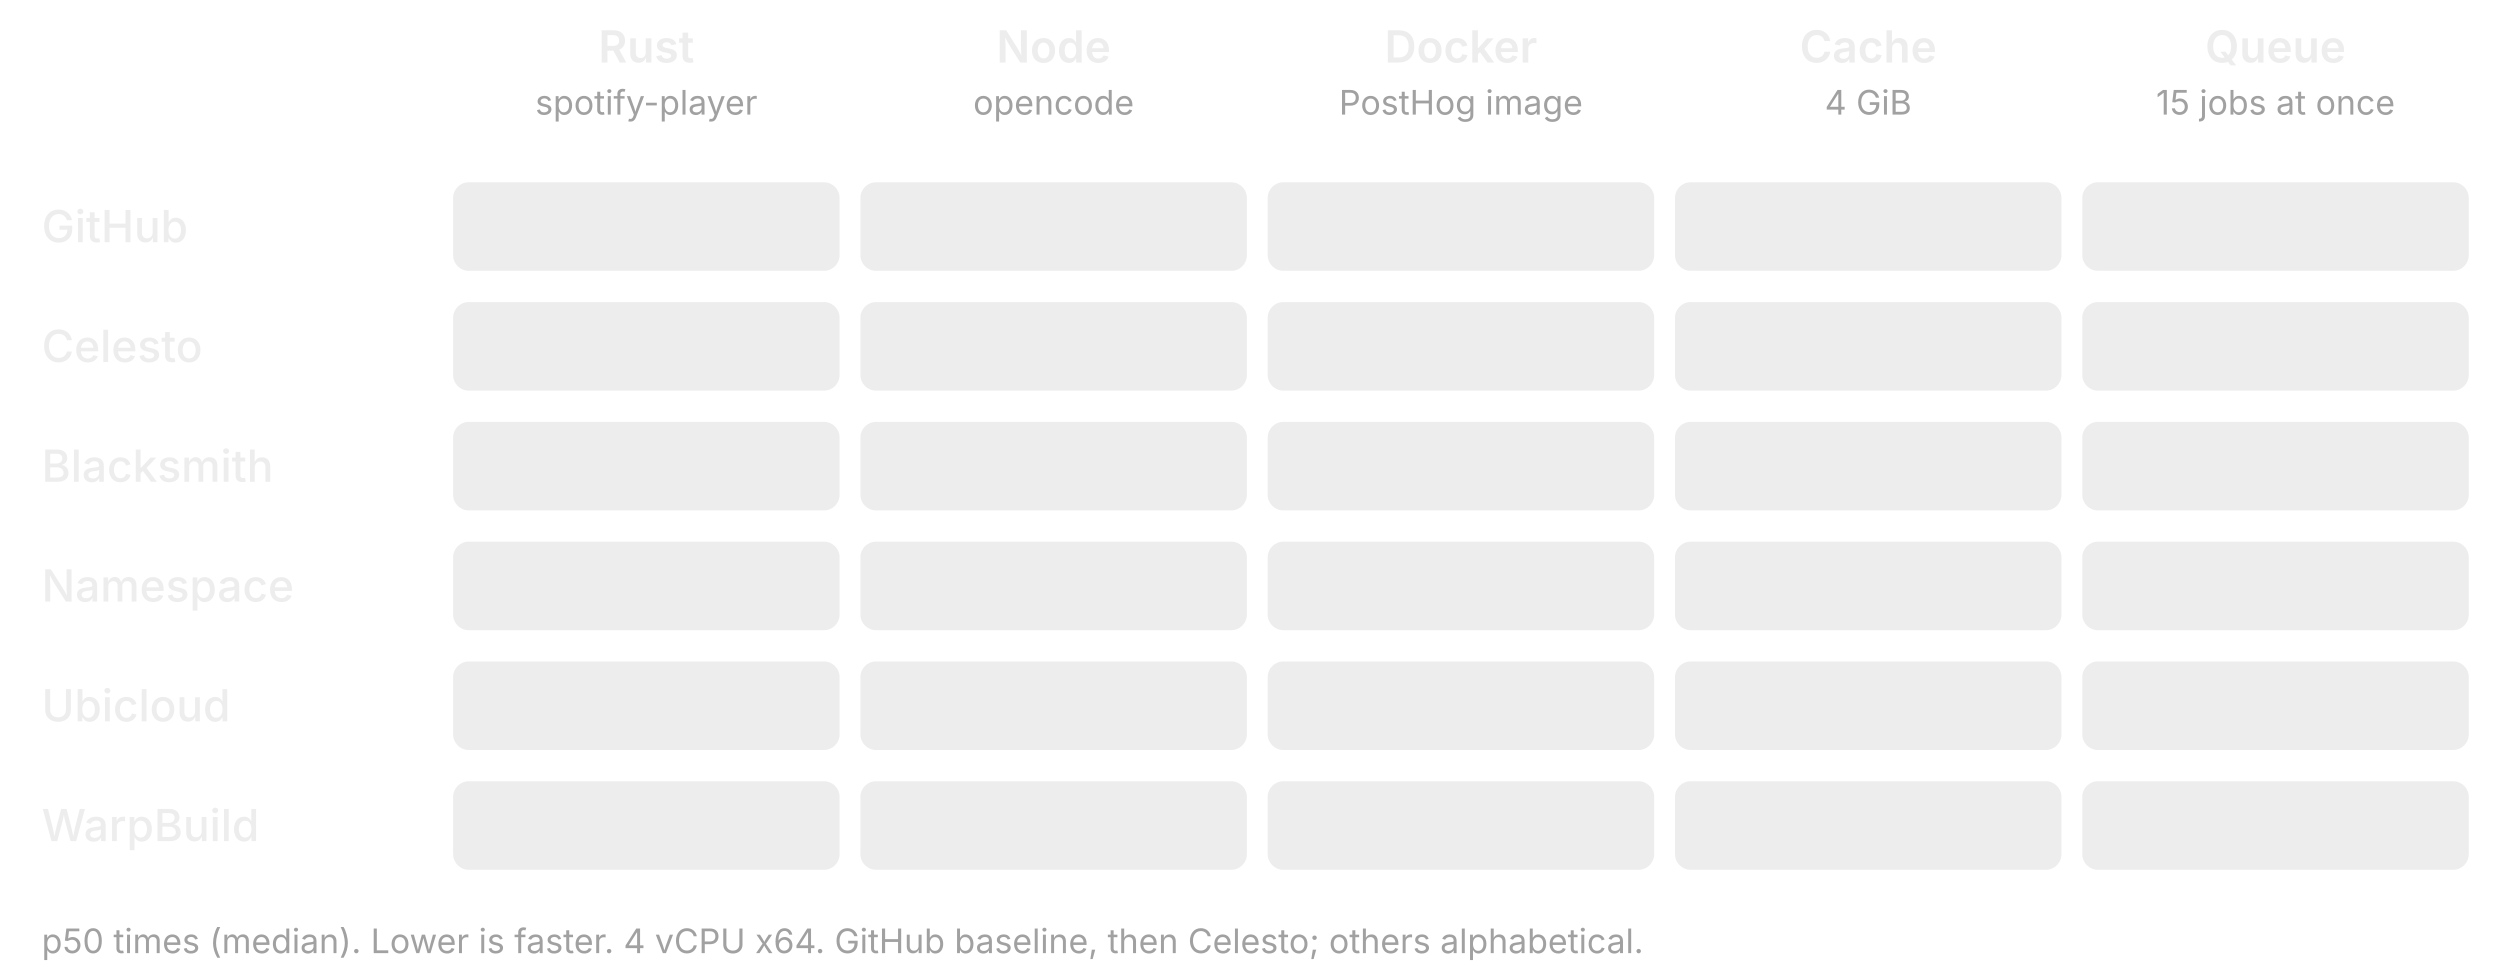
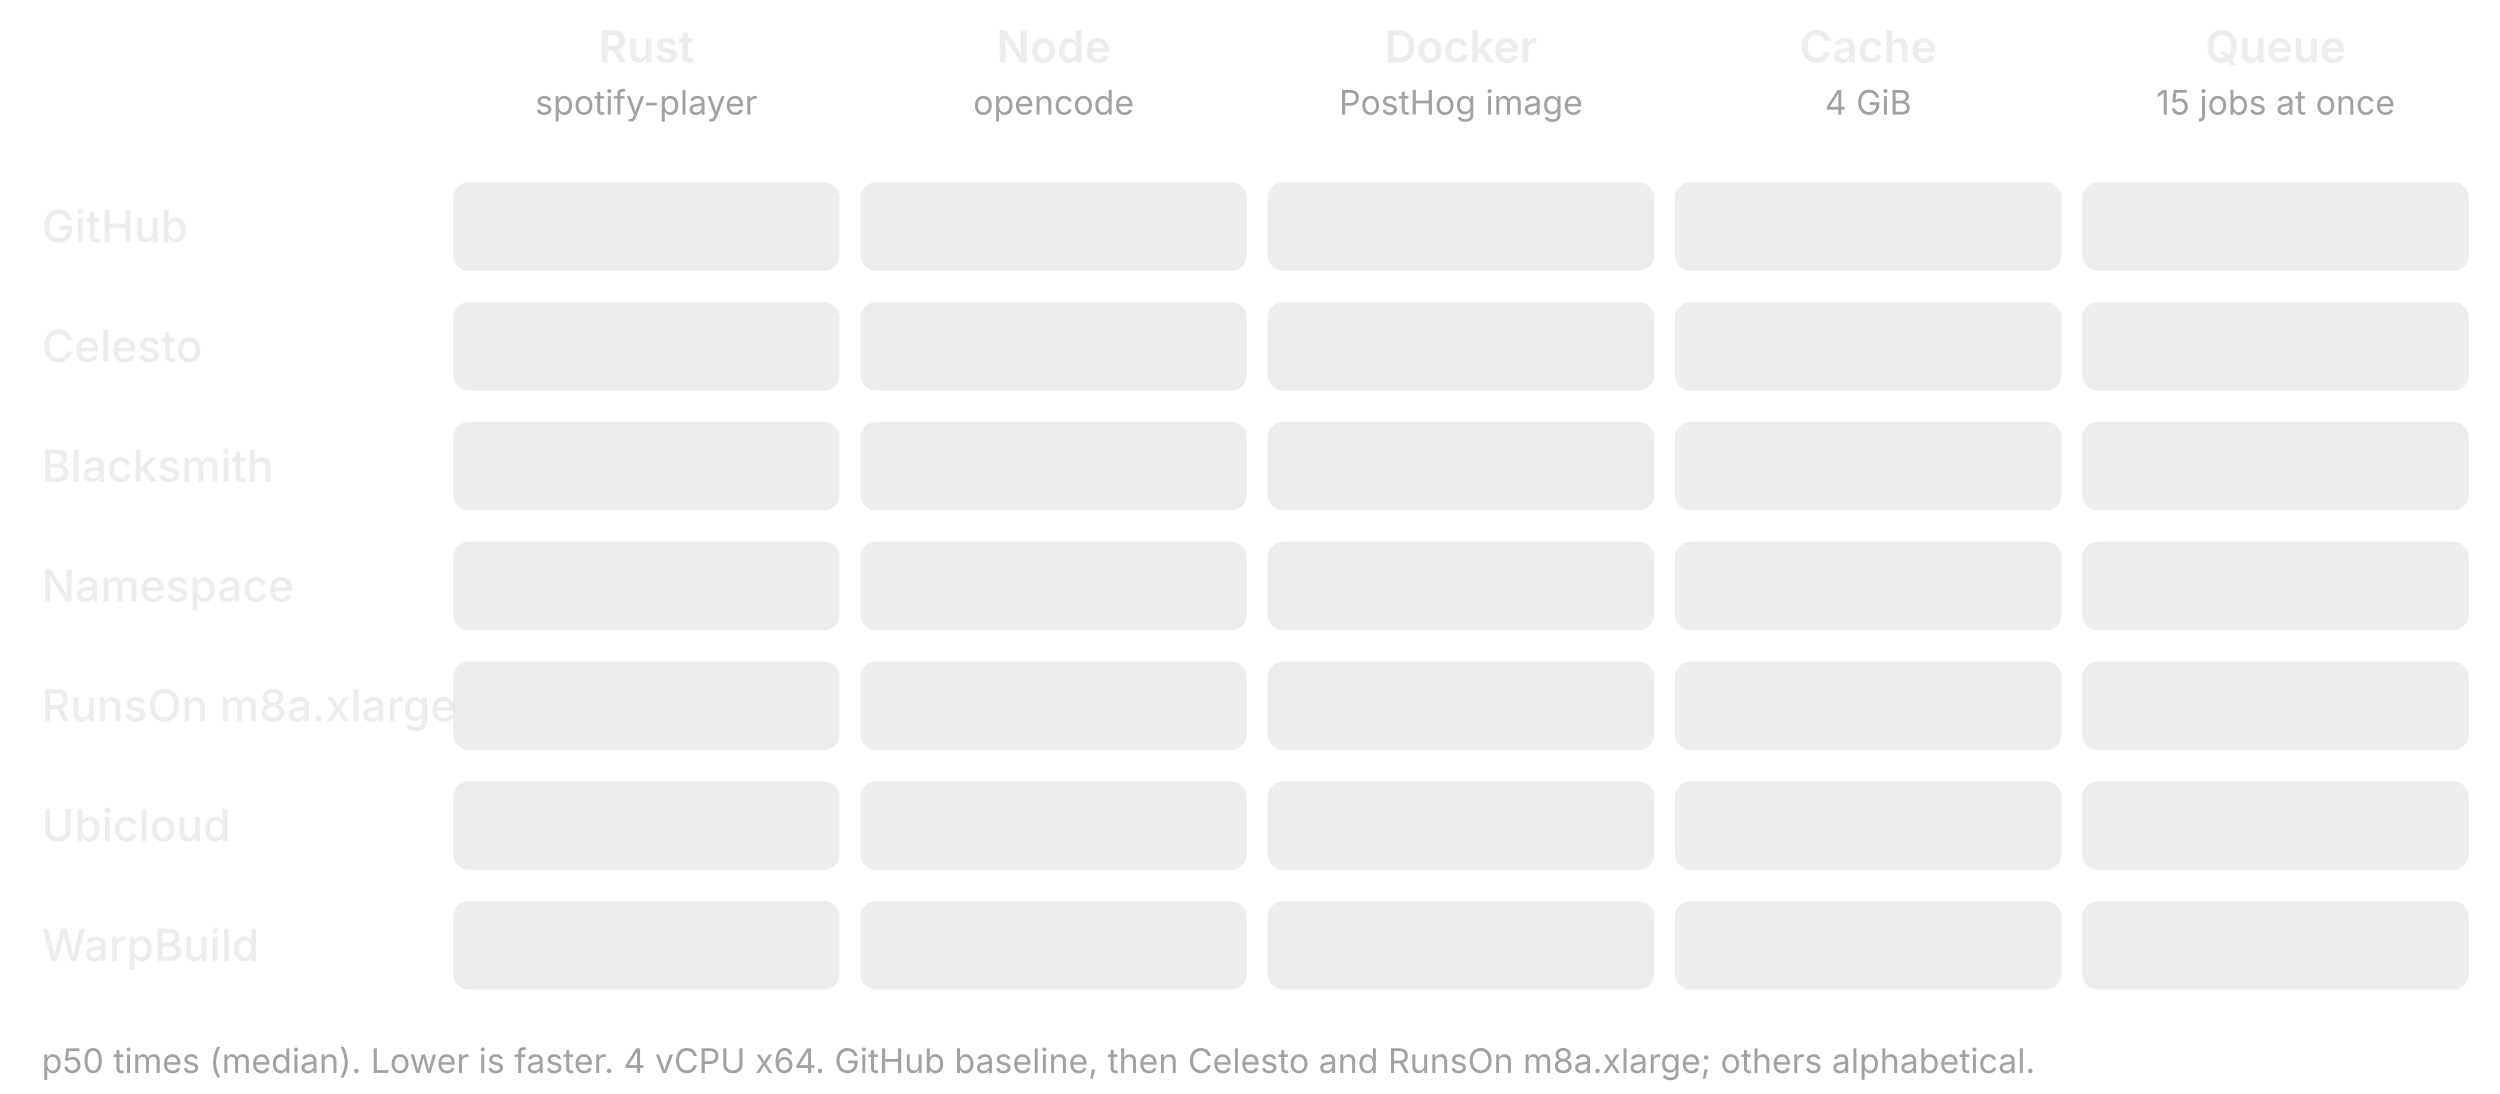
- <svg xmlns="http://www.w3.org/2000/svg" viewBox="0 0 960 374" font-family="Geist,Inter,-apple-system,BlinkMacSystemFont,Segoe UI,sans-serif">
+ <svg xmlns="http://www.w3.org/2000/svg" viewBox="0 0 960 420" font-family="Geist,Inter,-apple-system,BlinkMacSystemFont,Segoe UI,sans-serif">
  <style>.t{fill:#ededed}.m{fill:#a1a1a1}.hl{fill:#F04C24;fill-opacity:.14}.n{fill:#8f8f8f;fill-opacity:.16}</style>
  <text x="248.2" y="24" text-anchor="middle" font-size="17" font-weight="600" class="t">Rust</text>
  <text x="248.2" y="44" text-anchor="middle" font-size="13" class="m">spotify-player</text>
  <text x="404.6" y="24" text-anchor="middle" font-size="17" font-weight="600" class="t">Node</text>
  <text x="404.6" y="44" text-anchor="middle" font-size="13" class="m">opencode</text>
  <text x="561" y="24" text-anchor="middle" font-size="17" font-weight="600" class="t">Docker</text>
  <text x="561" y="44" text-anchor="middle" font-size="13" class="m">PostHog image</text>
  <text x="717.4" y="24" text-anchor="middle" font-size="17" font-weight="600" class="t">Cache</text>
  <text x="717.4" y="44" text-anchor="middle" font-size="13" class="m">4 GiB</text>
  <text x="873.8" y="24" text-anchor="middle" font-size="17" font-weight="600" class="t">Queue</text>
  <text x="873.8" y="44" text-anchor="middle" font-size="13" class="m">15 jobs at once</text>
  <text x="16" y="93" font-size="17" font-weight="500" class="t">GitHub</text>
  <rect x="174" y="70" width="148.4" height="34" rx="6" class="n" />
-   <text x="248.2" y="93" text-anchor="middle" font-size="16" font-weight="400" font-family="Geist Mono,SFMono-Regular,Menlo,Consolas,monospace" class="t">3m 43s</text>
+   <text x="248.2" y="93" text-anchor="middle" font-size="16" font-weight="400" font-family="Geist Mono,SFMono-Regular,Menlo,Consolas,monospace" class="t">3m 38s</text>
  <rect x="330.4" y="70" width="148.4" height="34" rx="6" class="n" />
-   <text x="404.6" y="93" text-anchor="middle" font-size="16" font-weight="400" font-family="Geist Mono,SFMono-Regular,Menlo,Consolas,monospace" class="t">1m 44s</text>
+   <text x="404.6" y="93" text-anchor="middle" font-size="16" font-weight="400" font-family="Geist Mono,SFMono-Regular,Menlo,Consolas,monospace" class="t">1m 41s</text>
  <rect x="486.8" y="70" width="148.4" height="34" rx="6" class="n" />
-   <text x="561" y="93" text-anchor="middle" font-size="16" font-weight="400" font-family="Geist Mono,SFMono-Regular,Menlo,Consolas,monospace" class="t">13m 13s</text>
+   <text x="561" y="93" text-anchor="middle" font-size="16" font-weight="400" font-family="Geist Mono,SFMono-Regular,Menlo,Consolas,monospace" class="t">13m 03s</text>
  <rect x="643.2" y="70" width="148.4" height="34" rx="6" class="n" />
-   <text x="717.4" y="93" text-anchor="middle" font-size="16" font-weight="400" font-family="Geist Mono,SFMono-Regular,Menlo,Consolas,monospace" class="t">1m 13s</text>
+   <text x="717.4" y="93" text-anchor="middle" font-size="16" font-weight="400" font-family="Geist Mono,SFMono-Regular,Menlo,Consolas,monospace" class="t">1m 14s</text>
  <rect x="799.6" y="70" width="148.4" height="34" rx="6" class="n" />
-   <text x="873.8" y="93" text-anchor="middle" font-size="16" font-weight="400" font-family="Geist Mono,SFMono-Regular,Menlo,Consolas,monospace" class="t">4s</text>
+   <text x="873.8" y="93" text-anchor="middle" font-size="16" font-weight="400" font-family="Geist Mono,SFMono-Regular,Menlo,Consolas,monospace" class="t">3s</text>
  <text x="16" y="139" font-size="17" font-weight="500" class="t">Celesto</text>
  <rect x="174" y="116" width="148.4" height="34" rx="6" class="n" />
-   <text x="248.2" y="139" text-anchor="middle" font-size="16" font-weight="400" font-family="Geist Mono,SFMono-Regular,Menlo,Consolas,monospace" class="t">2m 54s</text>
+   <text x="248.2" y="139" text-anchor="middle" font-size="16" font-weight="400" font-family="Geist Mono,SFMono-Regular,Menlo,Consolas,monospace" class="t">2m 55s</text>
  <rect x="330.4" y="116" width="148.4" height="34" rx="6" class="n" />
-   <text x="404.6" y="139" text-anchor="middle" font-size="16" font-weight="400" font-family="Geist Mono,SFMono-Regular,Menlo,Consolas,monospace" class="t">1m 58s</text>
+   <text x="404.6" y="139" text-anchor="middle" font-size="16" font-weight="400" font-family="Geist Mono,SFMono-Regular,Menlo,Consolas,monospace" class="t">1m 42s</text>
  <rect x="486.8" y="116" width="148.4" height="34" rx="6" class="n" />
  <text x="561" y="139" text-anchor="middle" font-size="16" font-weight="400" font-family="Geist Mono,SFMono-Regular,Menlo,Consolas,monospace" class="t">14m 47s</text>
  <rect x="643.2" y="116" width="148.4" height="34" rx="6" class="n" />
-   <text x="717.4" y="139" text-anchor="middle" font-size="16" font-weight="400" font-family="Geist Mono,SFMono-Regular,Menlo,Consolas,monospace" class="t">1m 32s</text>
+   <text x="717.4" y="139" text-anchor="middle" font-size="16" font-weight="400" font-family="Geist Mono,SFMono-Regular,Menlo,Consolas,monospace" class="t">1m 24s</text>
  <rect x="799.6" y="116" width="148.4" height="34" rx="6" class="n" />
-   <text x="873.8" y="139" text-anchor="middle" font-size="16" font-weight="400" font-family="Geist Mono,SFMono-Regular,Menlo,Consolas,monospace" class="t">19s</text>
+   <text x="873.8" y="139" text-anchor="middle" font-size="16" font-weight="400" font-family="Geist Mono,SFMono-Regular,Menlo,Consolas,monospace" class="t">18s</text>
  <text x="16" y="185" font-size="17" font-weight="500" class="t">Blacksmith</text>
  <rect x="174" y="162" width="148.4" height="34" rx="6" class="n" />
  <text x="248.2" y="185" text-anchor="middle" font-size="16" font-weight="400" font-family="Geist Mono,SFMono-Regular,Menlo,Consolas,monospace" class="t">1m 55s</text>
  <rect x="330.4" y="162" width="148.4" height="34" rx="6" class="n" />
-   <text x="404.6" y="185" text-anchor="middle" font-size="16" font-weight="400" font-family="Geist Mono,SFMono-Regular,Menlo,Consolas,monospace" class="t">1m 04s</text>
+   <text x="404.6" y="185" text-anchor="middle" font-size="16" font-weight="400" font-family="Geist Mono,SFMono-Regular,Menlo,Consolas,monospace" class="t">1m 20s</text>
  <rect x="486.8" y="162" width="148.4" height="34" rx="6" class="n" />
  <text x="561" y="185" text-anchor="middle" font-size="16" font-weight="400" font-family="Geist Mono,SFMono-Regular,Menlo,Consolas,monospace" class="t">5m 16s</text>
  <rect x="643.2" y="162" width="148.4" height="34" rx="6" class="n" />
  <text x="717.4" y="185" text-anchor="middle" font-size="16" font-weight="400" font-family="Geist Mono,SFMono-Regular,Menlo,Consolas,monospace" class="t">19s</text>
  <rect x="799.6" y="162" width="148.4" height="34" rx="6" class="n" />
  <text x="873.8" y="185" text-anchor="middle" font-size="16" font-weight="400" font-family="Geist Mono,SFMono-Regular,Menlo,Consolas,monospace" class="t">10s</text>
  <text x="16" y="231" font-size="17" font-weight="500" class="t">Namespace</text>
  <rect x="174" y="208" width="148.4" height="34" rx="6" class="n" />
-   <text x="248.2" y="231" text-anchor="middle" font-size="16" font-weight="400" font-family="Geist Mono,SFMono-Regular,Menlo,Consolas,monospace" class="t">1m 36s</text>
+   <text x="248.2" y="231" text-anchor="middle" font-size="16" font-weight="400" font-family="Geist Mono,SFMono-Regular,Menlo,Consolas,monospace" class="t">1m 35s</text>
  <rect x="330.4" y="208" width="148.4" height="34" rx="6" class="n" />
-   <text x="404.6" y="231" text-anchor="middle" font-size="16" font-weight="400" font-family="Geist Mono,SFMono-Regular,Menlo,Consolas,monospace" class="t">49s</text>
+   <text x="404.6" y="231" text-anchor="middle" font-size="16" font-weight="400" font-family="Geist Mono,SFMono-Regular,Menlo,Consolas,monospace" class="t">45s</text>
  <rect x="486.8" y="208" width="148.4" height="34" rx="6" class="n" />
-   <text x="561" y="231" text-anchor="middle" font-size="16" font-weight="400" font-family="Geist Mono,SFMono-Regular,Menlo,Consolas,monospace" class="t">4m 50s</text>
+   <text x="561" y="231" text-anchor="middle" font-size="16" font-weight="400" font-family="Geist Mono,SFMono-Regular,Menlo,Consolas,monospace" class="t">4m 44s</text>
  <rect x="643.2" y="208" width="148.4" height="34" rx="6" class="n" />
-   <text x="717.4" y="231" text-anchor="middle" font-size="16" font-weight="400" font-family="Geist Mono,SFMono-Regular,Menlo,Consolas,monospace" class="t">35s</text>
+   <text x="717.4" y="231" text-anchor="middle" font-size="16" font-weight="400" font-family="Geist Mono,SFMono-Regular,Menlo,Consolas,monospace" class="t">38s</text>
  <rect x="799.6" y="208" width="148.4" height="34" rx="6" class="n" />
  <text x="873.8" y="231" text-anchor="middle" font-size="16" font-weight="400" font-family="Geist Mono,SFMono-Regular,Menlo,Consolas,monospace" class="t">10s</text>
-   <text x="16" y="277" font-size="17" font-weight="500" class="t">Ubicloud</text>
+   <text x="16" y="277" font-size="17" font-weight="500" class="t">RunsOn m8a.xlarge</text>
  <rect x="174" y="254" width="148.4" height="34" rx="6" class="n" />
-   <text x="248.2" y="277" text-anchor="middle" font-size="16" font-weight="400" font-family="Geist Mono,SFMono-Regular,Menlo,Consolas,monospace" class="t">2m 31s</text>
+   <text x="248.2" y="277" text-anchor="middle" font-size="16" font-weight="400" font-family="Geist Mono,SFMono-Regular,Menlo,Consolas,monospace" class="t">1m 48s</text>
  <rect x="330.4" y="254" width="148.4" height="34" rx="6" class="n" />
-   <text x="404.6" y="277" text-anchor="middle" font-size="16" font-weight="400" font-family="Geist Mono,SFMono-Regular,Menlo,Consolas,monospace" class="t">1m 30s</text>
+   <text x="404.6" y="277" text-anchor="middle" font-size="16" font-weight="400" font-family="Geist Mono,SFMono-Regular,Menlo,Consolas,monospace" class="t">1m 02s</text>
  <rect x="486.8" y="254" width="148.4" height="34" rx="6" class="n" />
-   <text x="561" y="277" text-anchor="middle" font-size="16" font-weight="400" font-family="Geist Mono,SFMono-Regular,Menlo,Consolas,monospace" class="t">11m 41s</text>
+   <text x="561" y="277" text-anchor="middle" font-size="16" font-weight="400" font-family="Geist Mono,SFMono-Regular,Menlo,Consolas,monospace" class="t">9m 00s</text>
  <rect x="643.2" y="254" width="148.4" height="34" rx="6" class="n" />
-   <text x="717.4" y="277" text-anchor="middle" font-size="16" font-weight="400" font-family="Geist Mono,SFMono-Regular,Menlo,Consolas,monospace" class="t">1m 57s</text>
+   <text x="717.4" y="277" text-anchor="middle" font-size="16" font-weight="400" font-family="Geist Mono,SFMono-Regular,Menlo,Consolas,monospace" class="t">33s</text>
  <rect x="799.6" y="254" width="148.4" height="34" rx="6" class="n" />
-   <text x="873.8" y="277" text-anchor="middle" font-size="16" font-weight="400" font-family="Geist Mono,SFMono-Regular,Menlo,Consolas,monospace" class="t">37s</text>
-   <text x="16" y="323" font-size="17" font-weight="500" class="t">WarpBuild</text>
+   <text x="873.8" y="277" text-anchor="middle" font-size="16" font-weight="400" font-family="Geist Mono,SFMono-Regular,Menlo,Consolas,monospace" class="t">18s</text>
+   <text x="16" y="323" font-size="17" font-weight="500" class="t">Ubicloud</text>
  <rect x="174" y="300" width="148.4" height="34" rx="6" class="n" />
-   <text x="248.2" y="323" text-anchor="middle" font-size="16" font-weight="400" font-family="Geist Mono,SFMono-Regular,Menlo,Consolas,monospace" class="t">2m 13s</text>
+   <text x="248.2" y="323" text-anchor="middle" font-size="16" font-weight="400" font-family="Geist Mono,SFMono-Regular,Menlo,Consolas,monospace" class="t">2m 31s</text>
  <rect x="330.4" y="300" width="148.4" height="34" rx="6" class="n" />
-   <text x="404.6" y="323" text-anchor="middle" font-size="16" font-weight="400" font-family="Geist Mono,SFMono-Regular,Menlo,Consolas,monospace" class="t">1m 13s</text>
+   <text x="404.6" y="323" text-anchor="middle" font-size="16" font-weight="400" font-family="Geist Mono,SFMono-Regular,Menlo,Consolas,monospace" class="t">1m 36s</text>
  <rect x="486.8" y="300" width="148.4" height="34" rx="6" class="n" />
-   <text x="561" y="323" text-anchor="middle" font-size="16" font-weight="400" font-family="Geist Mono,SFMono-Regular,Menlo,Consolas,monospace" class="t">7m 34s</text>
+   <text x="561" y="323" text-anchor="middle" font-size="16" font-weight="400" font-family="Geist Mono,SFMono-Regular,Menlo,Consolas,monospace" class="t">11m 41s</text>
  <rect x="643.2" y="300" width="148.4" height="34" rx="6" class="n" />
-   <text x="717.4" y="323" text-anchor="middle" font-size="16" font-weight="400" font-family="Geist Mono,SFMono-Regular,Menlo,Consolas,monospace" class="t">41s</text>
+   <text x="717.4" y="323" text-anchor="middle" font-size="16" font-weight="400" font-family="Geist Mono,SFMono-Regular,Menlo,Consolas,monospace" class="t">1m 58s</text>
  <rect x="799.6" y="300" width="148.4" height="34" rx="6" class="n" />
-   <text x="873.8" y="323" text-anchor="middle" font-size="16" font-weight="400" font-family="Geist Mono,SFMono-Regular,Menlo,Consolas,monospace" class="t">14s</text>
-   <text x="16" y="366" font-size="13" class="m">p50 times (median). Lower is faster. 4 vCPU x64. GitHub baseline, then Celesto; others alphabetical.</text>
+   <text x="873.8" y="323" text-anchor="middle" font-size="16" font-weight="400" font-family="Geist Mono,SFMono-Regular,Menlo,Consolas,monospace" class="t">40s</text>
+   <text x="16" y="369" font-size="17" font-weight="500" class="t">WarpBuild</text>
+   <rect x="174" y="346" width="148.4" height="34" rx="6" class="n" />
+   <text x="248.2" y="369" text-anchor="middle" font-size="16" font-weight="400" font-family="Geist Mono,SFMono-Regular,Menlo,Consolas,monospace" class="t">2m 13s</text>
+   <rect x="330.4" y="346" width="148.4" height="34" rx="6" class="n" />
+   <text x="404.6" y="369" text-anchor="middle" font-size="16" font-weight="400" font-family="Geist Mono,SFMono-Regular,Menlo,Consolas,monospace" class="t">1m 10s</text>
+   <rect x="486.8" y="346" width="148.4" height="34" rx="6" class="n" />
+   <text x="561" y="369" text-anchor="middle" font-size="16" font-weight="400" font-family="Geist Mono,SFMono-Regular,Menlo,Consolas,monospace" class="t">7m 27s</text>
+   <rect x="643.2" y="346" width="148.4" height="34" rx="6" class="n" />
+   <text x="717.4" y="369" text-anchor="middle" font-size="16" font-weight="400" font-family="Geist Mono,SFMono-Regular,Menlo,Consolas,monospace" class="t">40s</text>
+   <rect x="799.6" y="346" width="148.4" height="34" rx="6" class="n" />
+   <text x="873.8" y="369" text-anchor="middle" font-size="16" font-weight="400" font-family="Geist Mono,SFMono-Regular,Menlo,Consolas,monospace" class="t">12s</text>
+   <text x="16" y="412" font-size="13" class="m">p50 times (median). Lower is faster. 4 vCPU x64. GitHub baseline, then Celesto and RunsOn m8a.xlarge; others alphabetical.</text>
</svg>
